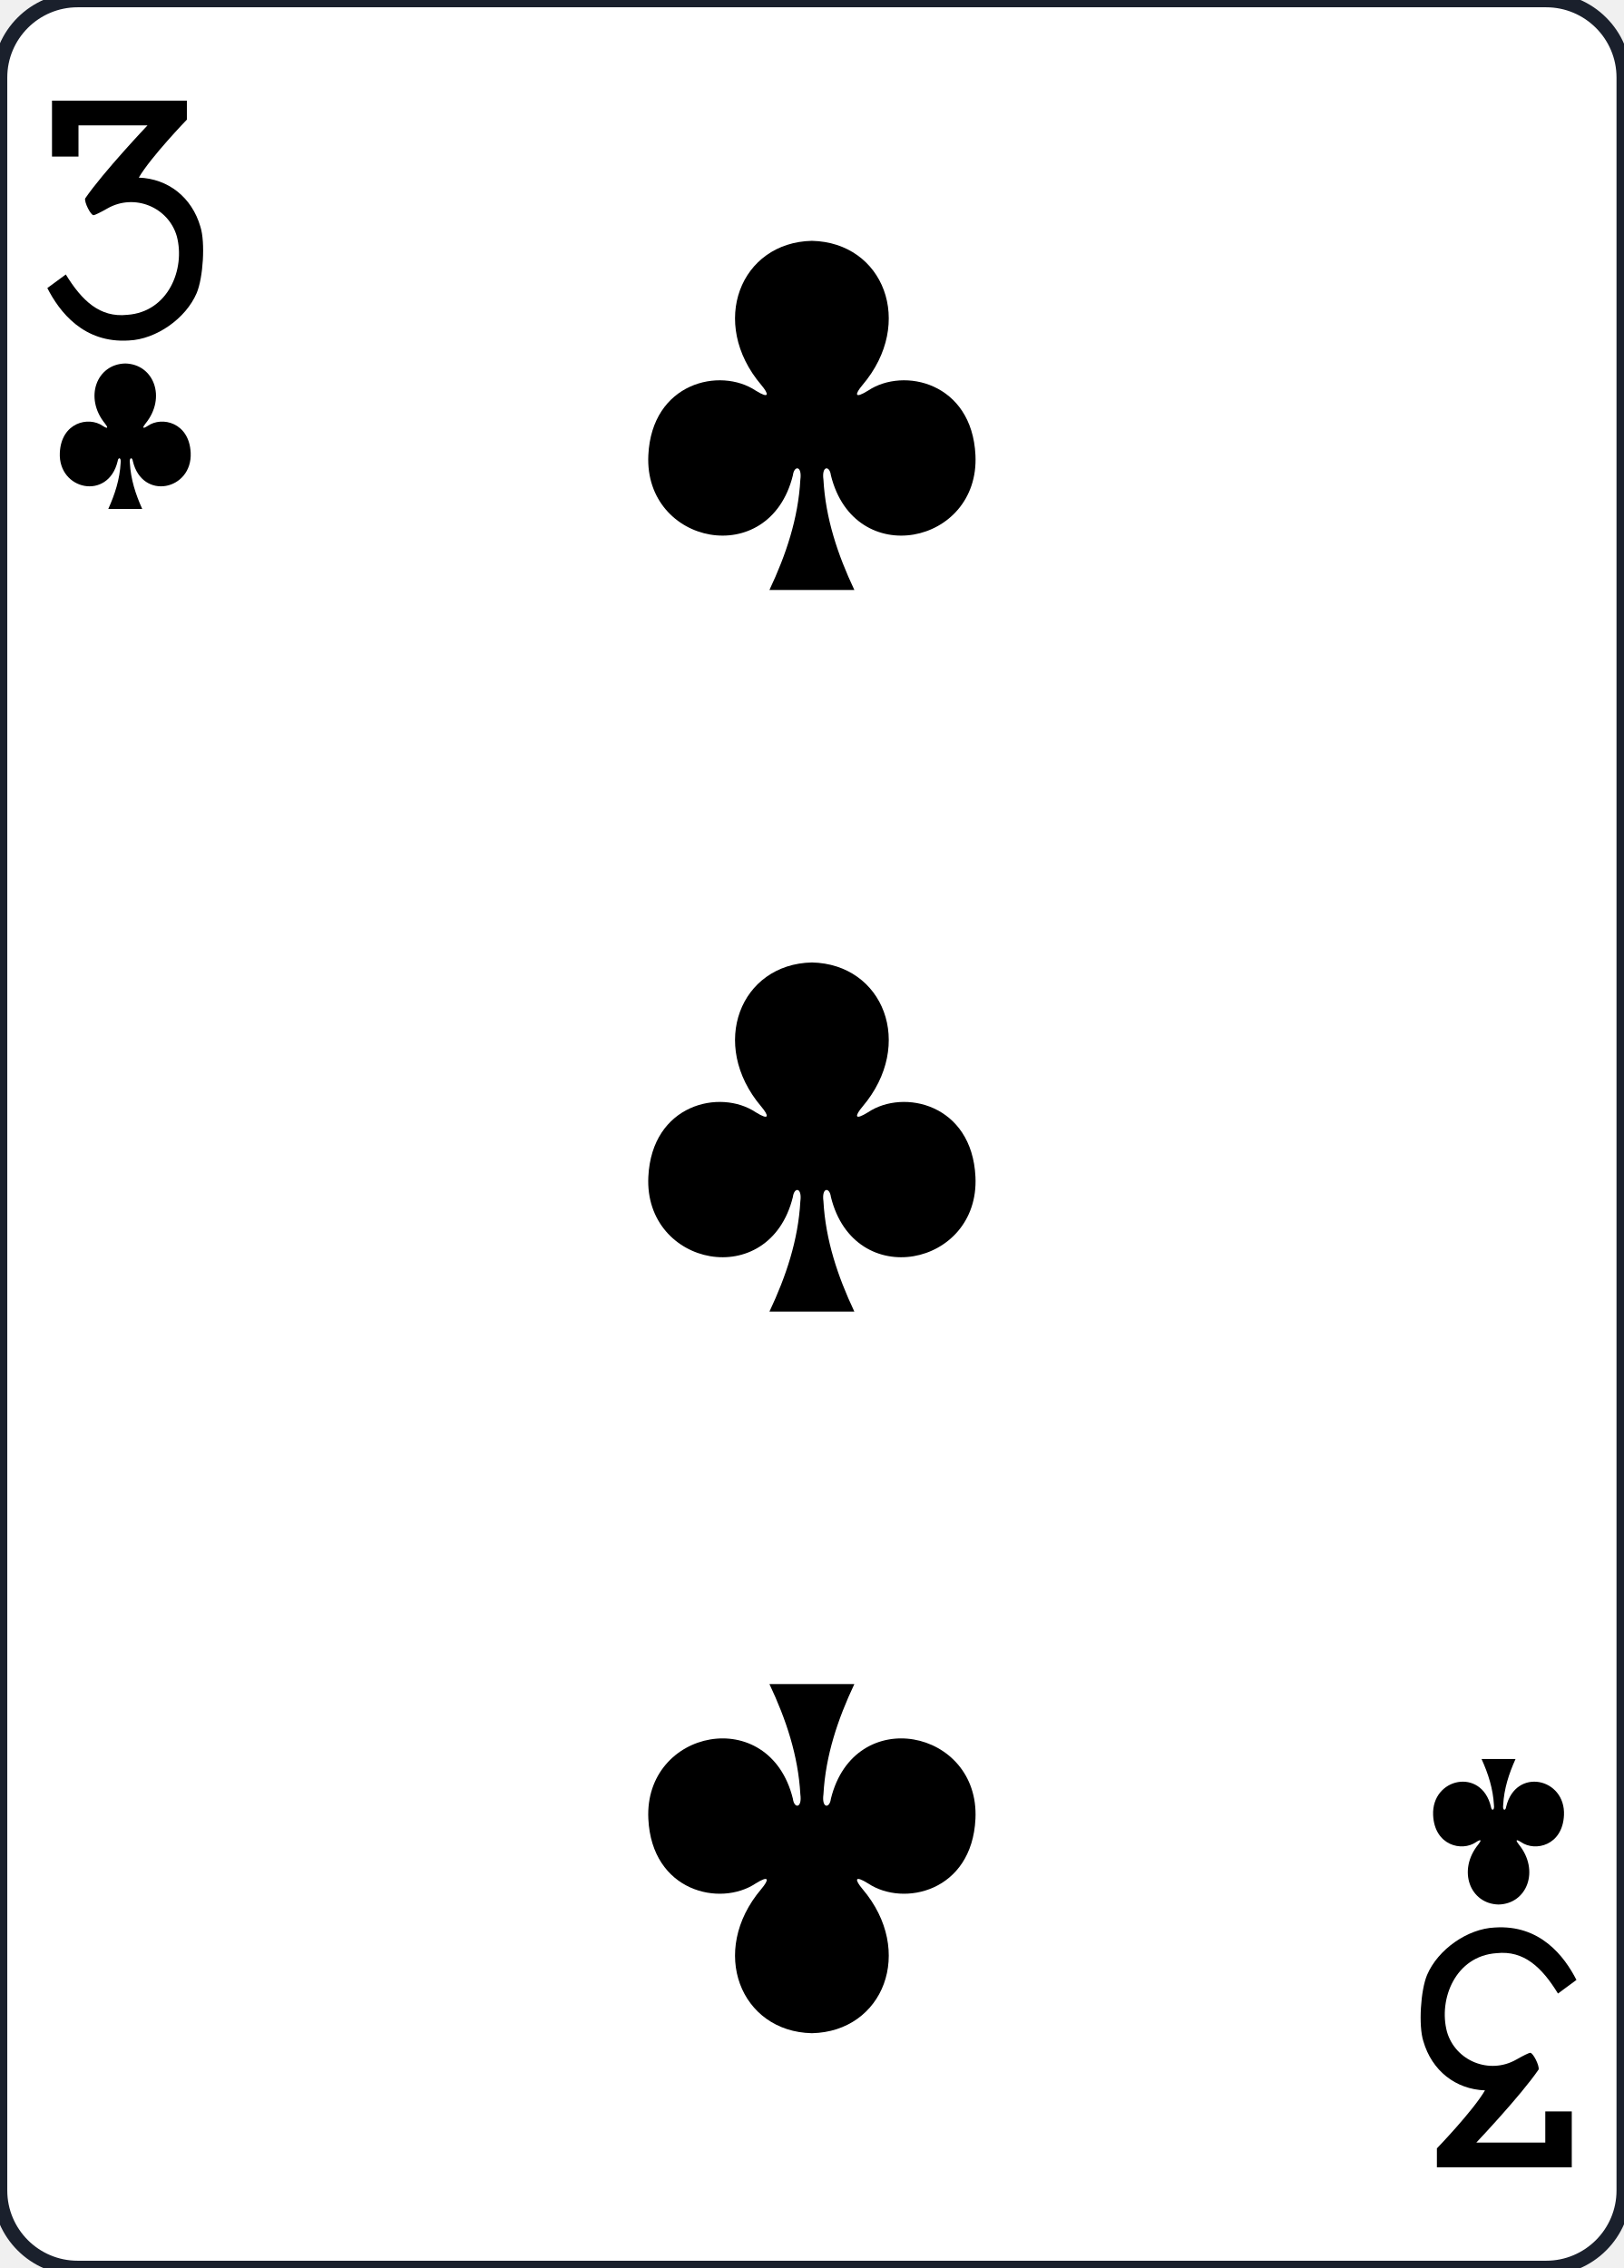
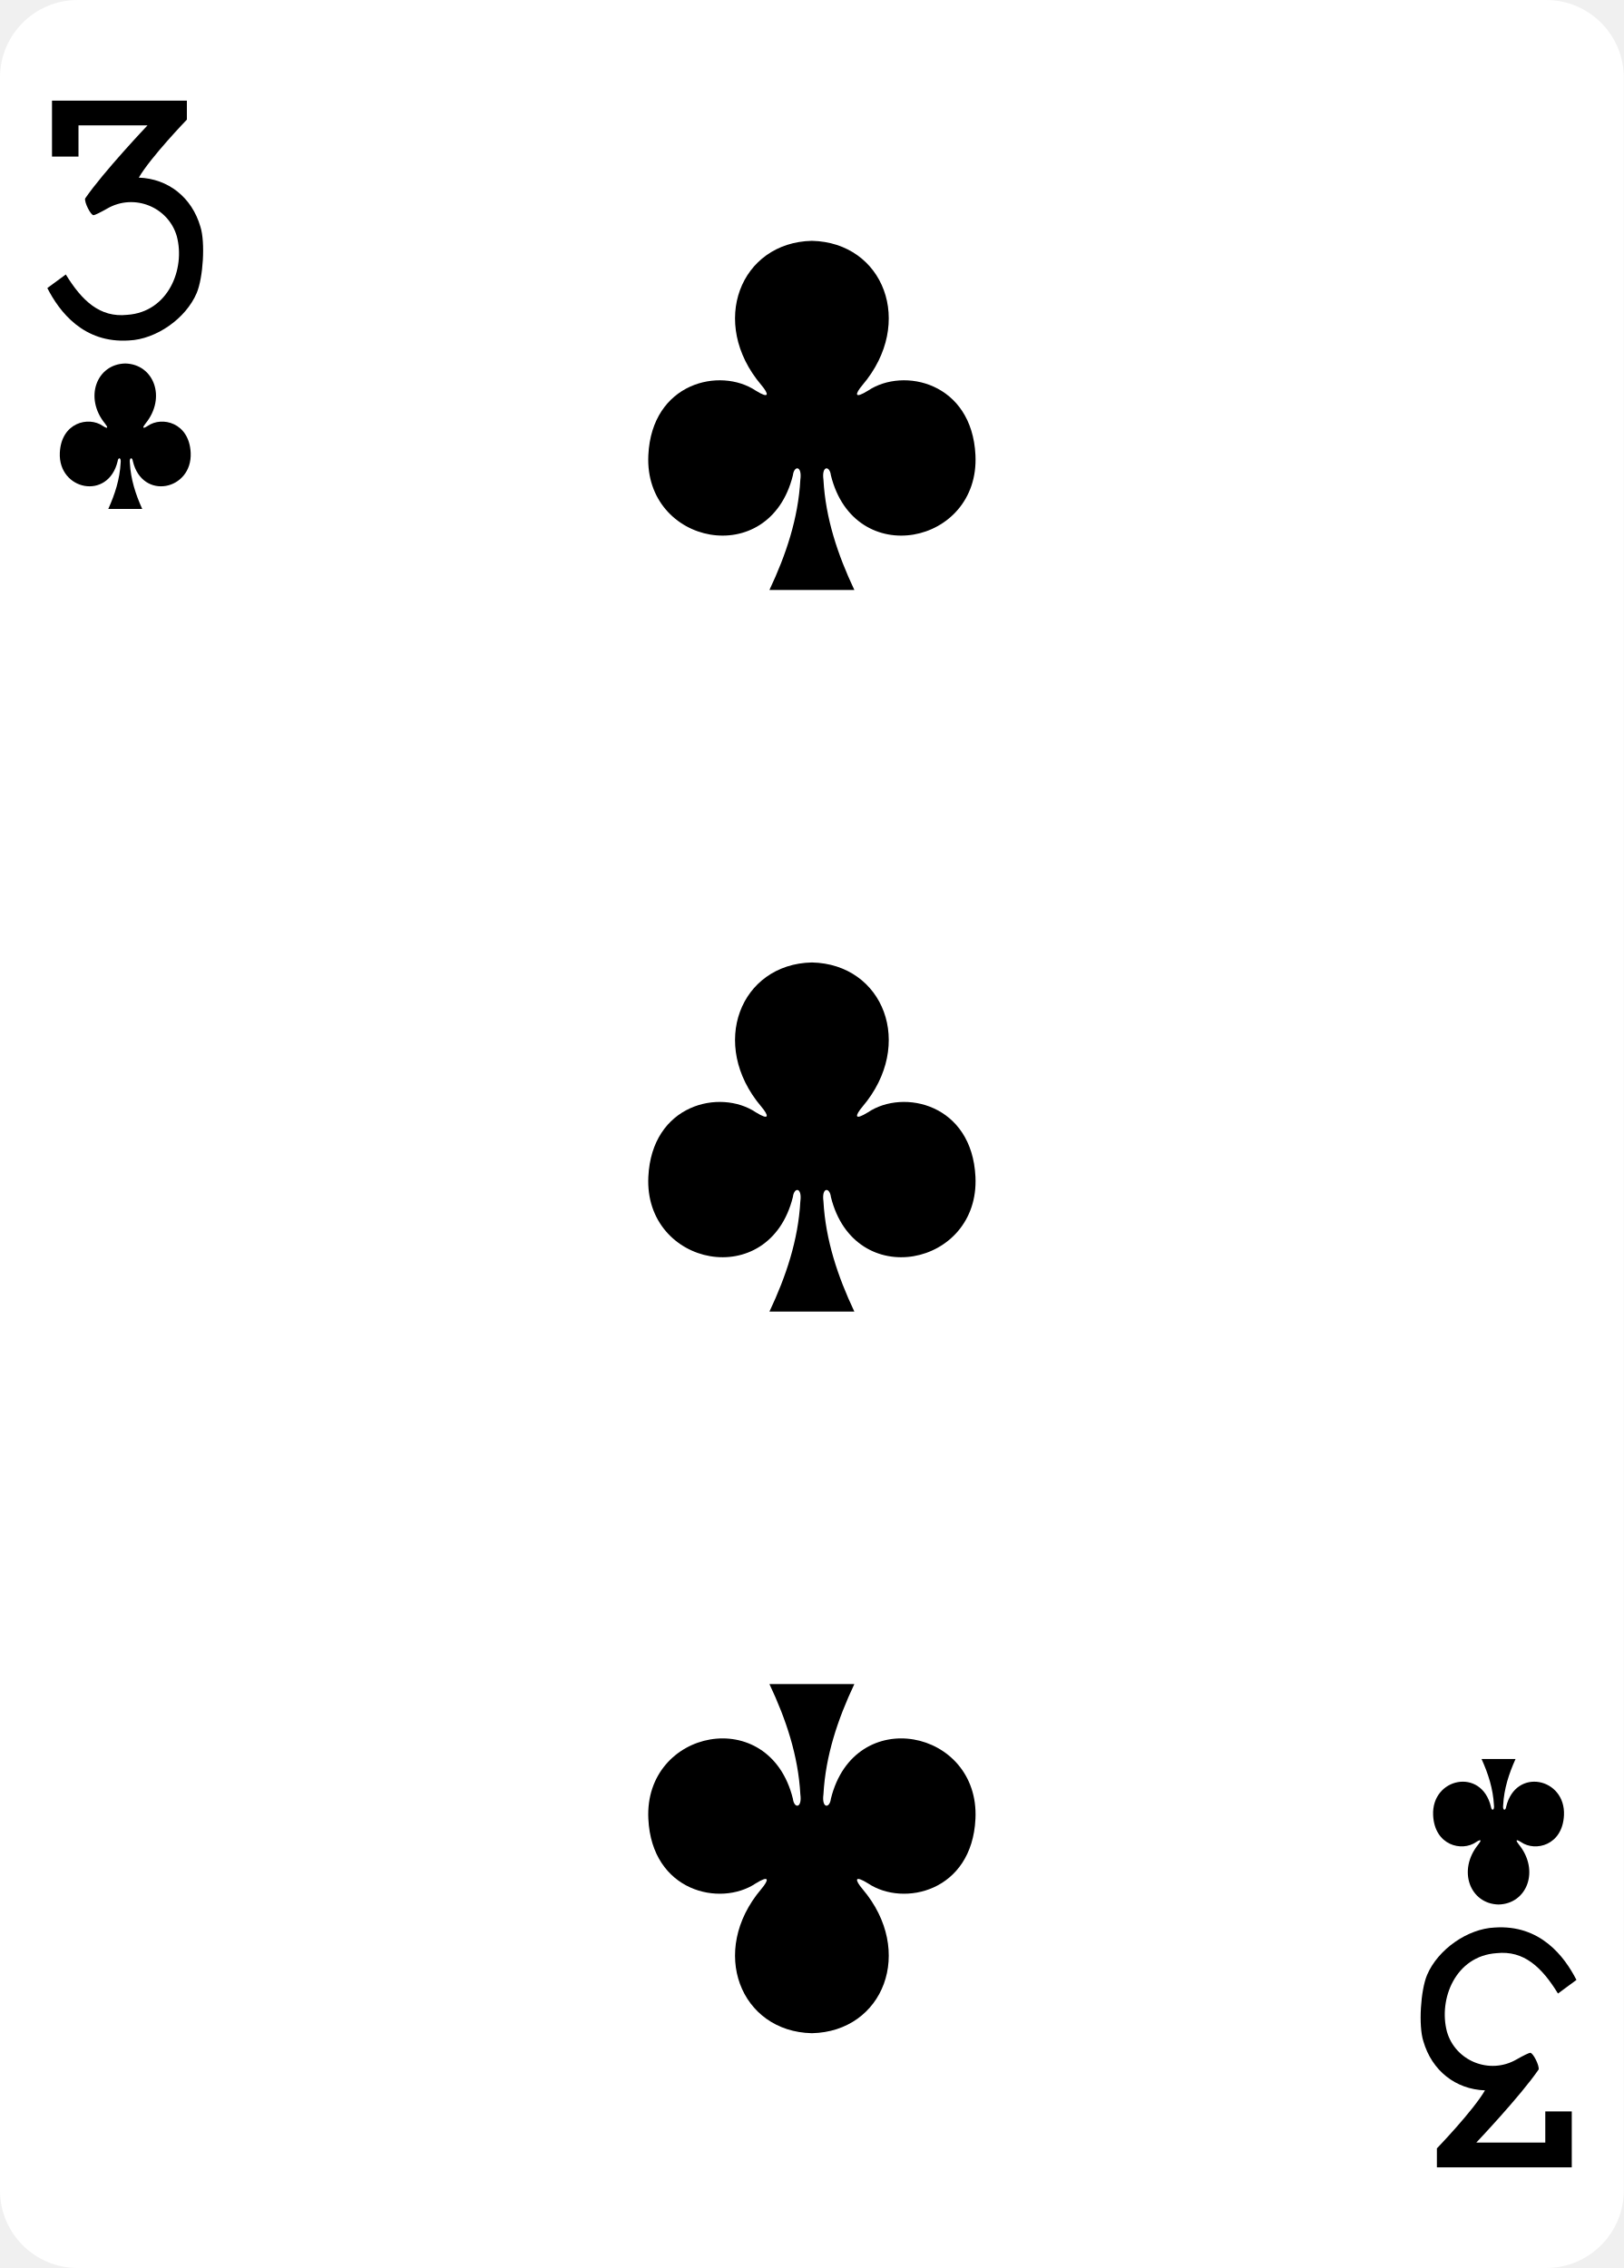
<svg xmlns="http://www.w3.org/2000/svg" width="63mm" height="88mm" viewBox="0 0 238.111 332.598" version="1.1" id="svg8">
  <defs id="defs2" />
  <g id="layer1" transform="translate(840.3887,-2.847283)">
    <g transform="matrix(1.07145,0,0,1.07009,-1903.25,1167.5)" id="CLUB-3">
      <g id="layer1-33-1-4-5-7" transform="matrix(0.995538,0,0,0.996801,732.713,-1457.46)">
-         <rect y="370.276" x="260.433" height="311.811" width="223.228" id="rect6355-6-85-2-7-5" style="display:inline;fill:#ffffff;fill-opacity:1;stroke:#1A202C;stroke-width:2;stroke-miterlimit:4;stroke-dasharray:none;stroke-opacity:1" rx="10.678" ry="10.664" />
+         <rect y="370.276" x="260.433" height="311.811" width="223.228" id="rect6355-6-85-2-7-5" style="display:inline;fill:#ffffff;fill-opacity:1;stroke:none;stroke-width:2;stroke-miterlimit:4;stroke-dasharray:none;stroke-opacity:1" rx="10.678" ry="10.664" />
      </g>
      <path d="m 1103.096,-1055.365 c -9.774,0.212 -14.157,11.217 -6.918,19.763 1.05,1.246 1.158,1.962 -0.765,0.764 -4.874,-3.259 -14.219,-1.117 -14.698,8.847 -0.591,12.277 16.563,15.814 19.784,2.76 0.17,-1.377 1.289,-1.346 1.02,0.609 -0.294,5.306 -1.951,10.266 -4.229,15.102 3.839,0 8.13,0 11.62,0 -2.278,-4.836 -3.935,-9.796 -4.229,-15.102 -0.27,-1.955 0.85,-1.986 1.02,-0.609 3.221,13.055 20.375,9.517 19.784,-2.76 -0.478,-9.964 -9.824,-12.107 -14.698,-8.847 -1.923,1.197 -1.815,0.482 -0.764,-0.764 7.239,-8.546 2.856,-19.551 -6.918,-19.763 0,-10e-5 0,0 -0.01,0 z" id="path147-0-8-1-6-7-2-5-9-2" style="display:inline;opacity:1" />
      <path d="m 1103.096,-809.732 c -9.774,-0.212 -14.157,-11.217 -6.918,-19.763 1.05,-1.247 1.158,-1.962 -0.765,-0.765 -4.874,3.259 -14.219,1.117 -14.698,-8.847 -0.591,-12.277 16.563,-15.814 19.784,-2.76 0.17,1.377 1.29,1.346 1.02,-0.609 -0.294,-5.306 -1.951,-10.266 -4.229,-15.103 3.839,0 8.13,0 11.62,0 -2.278,4.836 -3.935,9.796 -4.229,15.103 -0.27,1.955 0.85,1.987 1.02,0.609 3.221,-13.055 20.375,-9.517 19.784,2.76 -0.478,9.964 -9.824,12.106 -14.698,8.847 -1.923,-1.197 -1.814,-0.482 -0.764,0.765 7.239,8.546 2.856,19.551 -6.918,19.763 0,6e-5 0,-5e-5 -0.01,0 z" id="path147-0-8-1-6-1-4-3-4-3" style="display:inline;opacity:1" />
      <path d="m 1103.096,-956.471 c -9.774,0.212 -14.157,11.217 -6.918,19.763 1.05,1.247 1.158,1.962 -0.765,0.765 -4.874,-3.259 -14.219,-1.117 -14.698,8.847 -0.591,12.277 16.563,15.814 19.784,2.76 0.17,-1.377 1.289,-1.346 1.02,0.609 -0.294,5.306 -1.951,10.266 -4.229,15.103 3.839,0 8.13,0 11.62,0 -2.278,-4.836 -3.935,-9.796 -4.229,-15.103 -0.27,-1.955 0.85,-1.987 1.02,-0.609 3.221,13.055 20.375,9.517 19.784,-2.76 -0.478,-9.964 -9.824,-12.106 -14.698,-8.847 -1.923,1.197 -1.814,0.482 -0.764,-0.765 7.239,-8.546 2.856,-19.551 -6.918,-19.763 0,-6e-5 0,5e-5 -0.01,0 z" id="path147-0-8-1-6-1-1-0-4-8-8" style="display:inline;opacity:1" />
      <path d="m 1197.078,-827.369 c 3.91,-0.088 5.663,-4.674 2.767,-8.235 -0.42,-0.519 -0.463,-0.817 0.306,-0.319 1.95,1.358 5.688,0.465 5.879,-3.686 0.236,-5.115 -6.625,-6.589 -7.913,-1.15 -0.068,0.574 -0.516,0.561 -0.408,-0.254 0.117,-2.211 0.78,-4.278 1.691,-6.293 -1.549,0 -3.099,0 -4.648,0 0.911,2.015 1.574,4.082 1.691,6.293 0.108,0.815 -0.34,0.828 -0.408,0.254 -1.288,-5.439 -8.15,-3.966 -7.913,1.15 0.191,4.152 3.93,5.044 5.879,3.686 0.769,-0.499 0.726,-0.201 0.306,0.319 -2.896,3.561 -1.142,8.146 2.767,8.235 10e-4,2e-5 0,-2e-5 0,0 z" id="path147-6-9-8-7-0-5-5-1-4" style="display:inline;opacity:1" />
      <path d="m 1009.123,-1038.556 c -3.91,0.088 -5.663,4.674 -2.767,8.235 0.42,0.519 0.463,0.818 -0.306,0.319 -1.95,-1.358 -5.688,-0.465 -5.879,3.686 -0.236,5.115 6.625,6.589 7.914,1.15 0.068,-0.574 0.516,-0.561 0.408,0.254 -0.117,2.211 -0.78,4.277 -1.691,6.293 1.549,0 3.099,0 4.648,0 -0.911,-2.015 -1.574,-4.082 -1.691,-6.293 -0.108,-0.815 0.34,-0.828 0.408,-0.254 1.288,5.439 8.15,3.966 7.914,-1.15 -0.192,-4.152 -3.93,-5.044 -5.879,-3.686 -0.769,0.499 -0.726,0.201 -0.306,-0.319 2.896,-3.561 1.142,-8.146 -2.767,-8.235 -10e-4,0 0,0 0,0 z" id="path147-6-9-8-7-4-5-8-2-3" style="display:inline;opacity:1" />
      <path d="m 998.461,-1048.892 2.529,-1.863 c 2.195,3.579 4.65,5.936 8.405,5.532 5.634,-0.388 7.969,-6.301 6.79,-10.758 -1.14,-3.998 -5.806,-5.945 -9.515,-3.814 -0.875,0.505 -1.72,0.917 -1.885,0.917 -0.389,0 -1.27,-1.754 -1.149,-2.289 2.489,-3.64 8.535,-10.018 8.535,-10.018 h -9.445 v 4.271 h -3.625 v -7.663 h 18.459 v 2.6 c 0,0 -4.946,5.136 -6.58,7.949 4.025,0.147 7.27,2.702 8.435,6.74 0.68,2.126 0.375,6.989 -0.515,9.085 -1.486,3.494 -5.545,6.329 -9.255,6.492 -6.23,0.419 -9.534,-3.951 -11.184,-7.183 z m 0,0" id="path17-9-7-6-4" style="opacity:1" />
      <path d="m 1207.737,-817.033 -2.529,1.863 c -2.195,-3.579 -4.65,-5.936 -8.405,-5.531 -5.634,0.388 -7.969,6.301 -6.79,10.757 1.14,3.998 5.806,5.945 9.515,3.814 0.875,-0.505 1.72,-0.918 1.885,-0.918 0.389,0 1.27,1.754 1.149,2.289 -2.489,3.64 -8.535,10.018 -8.535,10.018 h 9.445 v -4.271 h 3.625 v 7.663 h -18.459 v -2.6 c 0,0 4.946,-5.136 6.58,-7.949 -4.025,-0.147 -7.27,-2.702 -8.435,-6.74 -0.68,-2.126 -0.375,-6.989 0.514,-9.086 1.486,-3.494 5.545,-6.329 9.255,-6.492 6.229,-0.419 9.534,3.951 11.184,7.183 z m 0,0" id="path17-5-0-1-5-7" style="opacity:1" />
    </g>
  </g>
  <g transform="translate(-346.2746,88.31092)" id="g862">
    <rect ry="124.682" rx="144.482" y="-1029.682" x="-356.473" height="794.398" width="1659.913" id="rect22845-2" style="opacity:1;vector-effect:none;fill:#006614;fill-opacity:1;stroke:#1A202C;stroke-width:1.748;stroke-linecap:butt;stroke-linejoin:miter;stroke-miterlimit:4;stroke-dasharray:none;stroke-dashoffset:0;stroke-opacity:1" />
    <text xml:space="preserve" style="font-style:normal;font-variant:normal;font-weight:normal;font-stretch:normal;font-size:42.667px;line-height:125%;font-family:Carlito;-inkscape-font-specification:'Carlito, Normal';text-align:center;letter-spacing:0px;word-spacing:0px;writing-mode:lr-tb;text-anchor:middle;fill:#ffffff;fill-opacity:1;stroke:#1A202C;stroke-width:1.067px;stroke-linecap:butt;stroke-linejoin:miter;stroke-opacity:1" x="472.194" y="-935.813" id="text5630-0">
      <tspan x="472.194" y="-935.813" id="tspan4923" style="font-style:normal;font-variant:normal;font-weight:normal;font-stretch:normal;font-size:48px;line-height:125%;font-family:Carlito;-inkscape-font-specification:'Carlito, Normal';text-align:center;writing-mode:lr-tb;text-anchor:middle;fill:#ffffff;fill-opacity:1;stroke-width:1.067px">Single Playing Card from:</tspan>
      <tspan x="472.194" y="-875.813" id="tspan5035" style="font-style:normal;font-variant:normal;font-weight:normal;font-stretch:normal;font-size:48px;line-height:125%;font-family:Carlito;-inkscape-font-specification:'Carlito, Normal';text-align:center;writing-mode:lr-tb;text-anchor:middle;fill:#ffffff;fill-opacity:1;stroke-width:1.067px">Standard Edition - Color Set - Bordered </tspan>
      <tspan id="tspan12311" x="472.194" y="-820.48" />
      <tspan x="472.194" y="-762.48" id="tspan4927" style="font-style:normal;font-variant:normal;font-weight:normal;font-stretch:normal;font-size:48px;line-height:125%;font-family:Carlito;-inkscape-font-specification:'Carlito, Normal';text-align:center;writing-mode:lr-tb;text-anchor:middle;fill:#ffaaaa;fill-opacity:1;stroke-width:1.067px">Copyright 2011, 2020 - Chris Aguilar - conjurenation@gmail.com</tspan>
      <tspan x="472.194" y="-707.147" id="tspan12344" />
      <tspan x="472.194" y="-649.147" id="tspan4931" style="font-style:normal;font-variant:normal;font-weight:normal;font-stretch:normal;font-size:48px;line-height:125%;font-family:Carlito;-inkscape-font-specification:'Carlito, Normal';text-align:center;writing-mode:lr-tb;text-anchor:middle;fill:#ffffff;fill-opacity:1;stroke-width:1.067px">https://totalnonsense.com/open-source-vector-playing-cards/</tspan>
      <tspan x="472.194" y="-593.813" id="tspan4929" />
      <tspan x="472.194" y="-535.813" id="tspan4919" style="font-style:normal;font-variant:normal;font-weight:normal;font-stretch:normal;font-size:48px;line-height:125%;font-family:Carlito;-inkscape-font-specification:'Carlito, Normal';text-align:center;writing-mode:lr-tb;text-anchor:middle;fill:#ffaaaa;fill-opacity:1;stroke-width:1.067px">Licensed under:</tspan>
      <tspan x="472.194" y="-475.813" style="font-style:normal;font-variant:normal;font-weight:normal;font-stretch:normal;font-size:48px;line-height:125%;font-family:Carlito;-inkscape-font-specification:'Carlito, Normal';text-align:center;writing-mode:lr-tb;text-anchor:middle;fill:#ffaaaa;fill-opacity:1;stroke-width:1.067px" id="tspan1594-5">LGPL 3.0</tspan>
      <tspan id="tspan12253-3" x="472.194" y="-415.813" style="font-style:normal;font-variant:normal;font-weight:normal;font-stretch:normal;font-size:48px;line-height:125%;font-family:Carlito;-inkscape-font-specification:'Carlito, Normal';text-align:center;writing-mode:lr-tb;text-anchor:middle;fill:#ffaaaa;fill-opacity:1;stroke-width:1.067px">https://www.gnu.org/licenses/lgpl-3.0.html</tspan>
      <tspan x="472.194" y="-360.48" id="tspan5031" />
      <tspan x="472.194" y="-302.48" id="tspan5033" style="font-style:normal;font-variant:normal;font-weight:normal;font-stretch:normal;font-size:48px;line-height:125%;font-family:Carlito;-inkscape-font-specification:'Carlito, Normal';text-align:center;writing-mode:lr-tb;text-anchor:middle;fill:#ffffff;fill-opacity:1;stroke-width:1.067px">Each Card Measures (63mm x 88mm)</tspan>
      <tspan x="472.194" y="-247.147" id="tspan5634-6" />
    </text>
  </g>
</svg>
